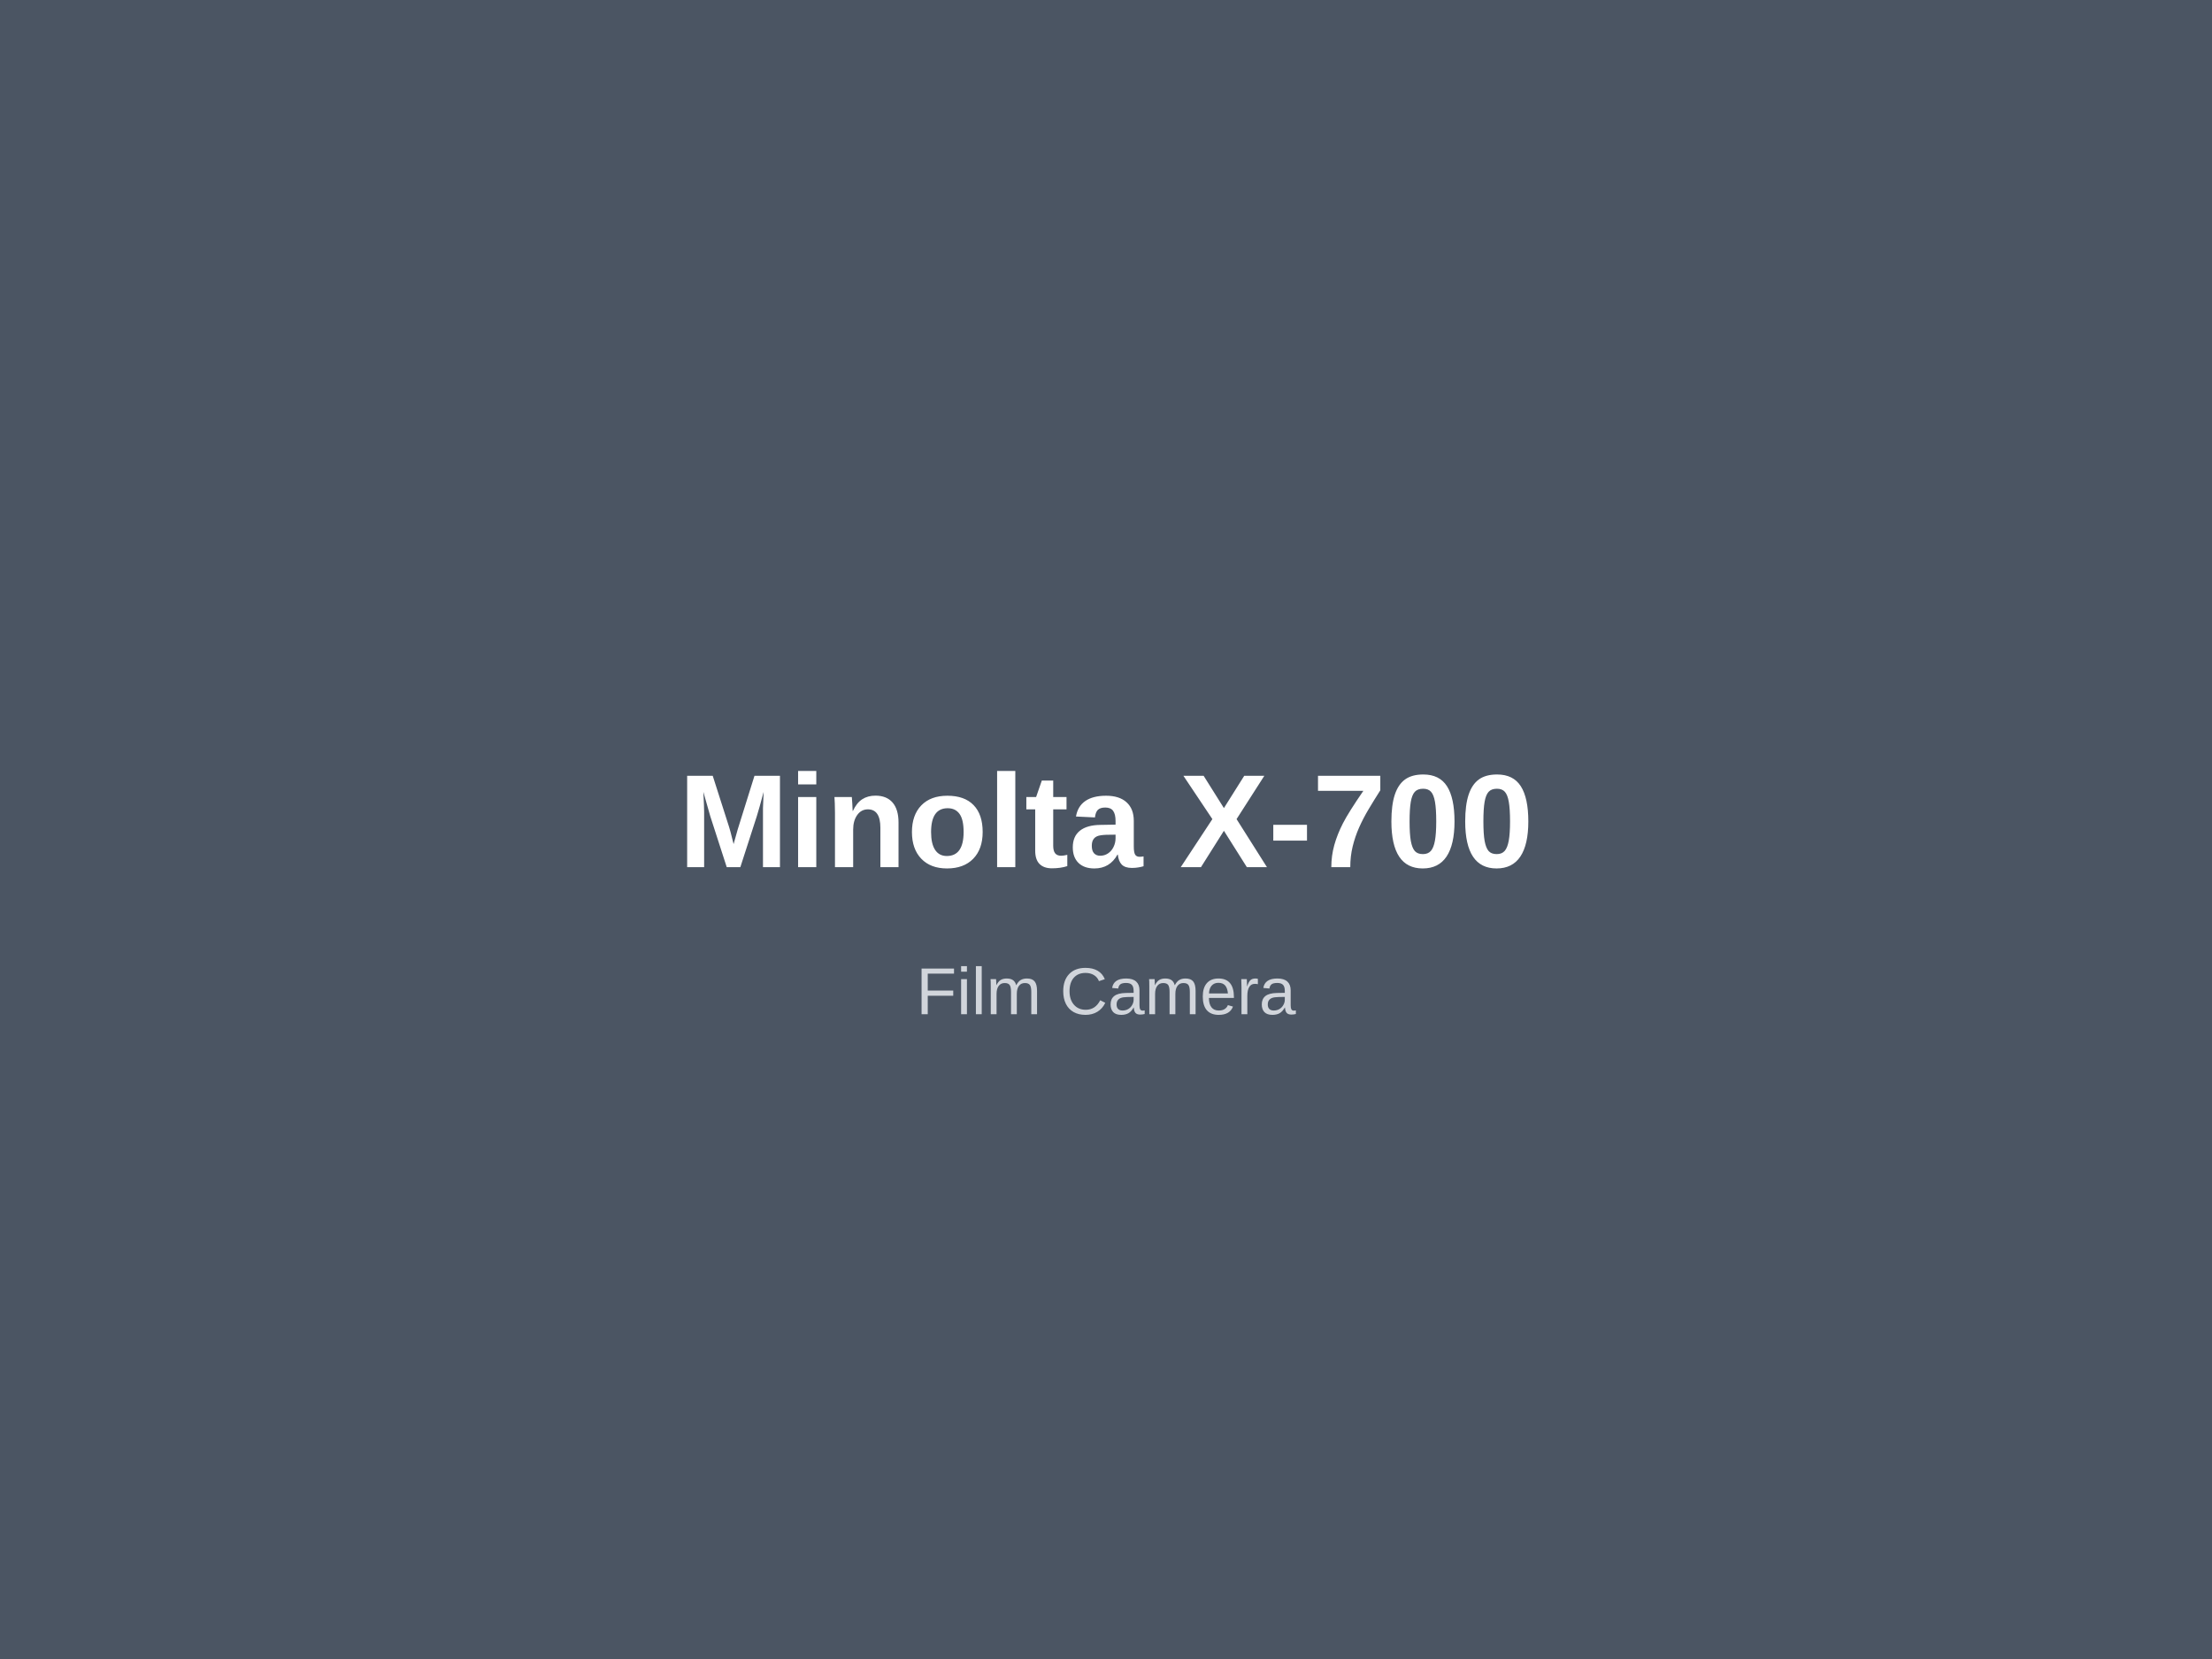
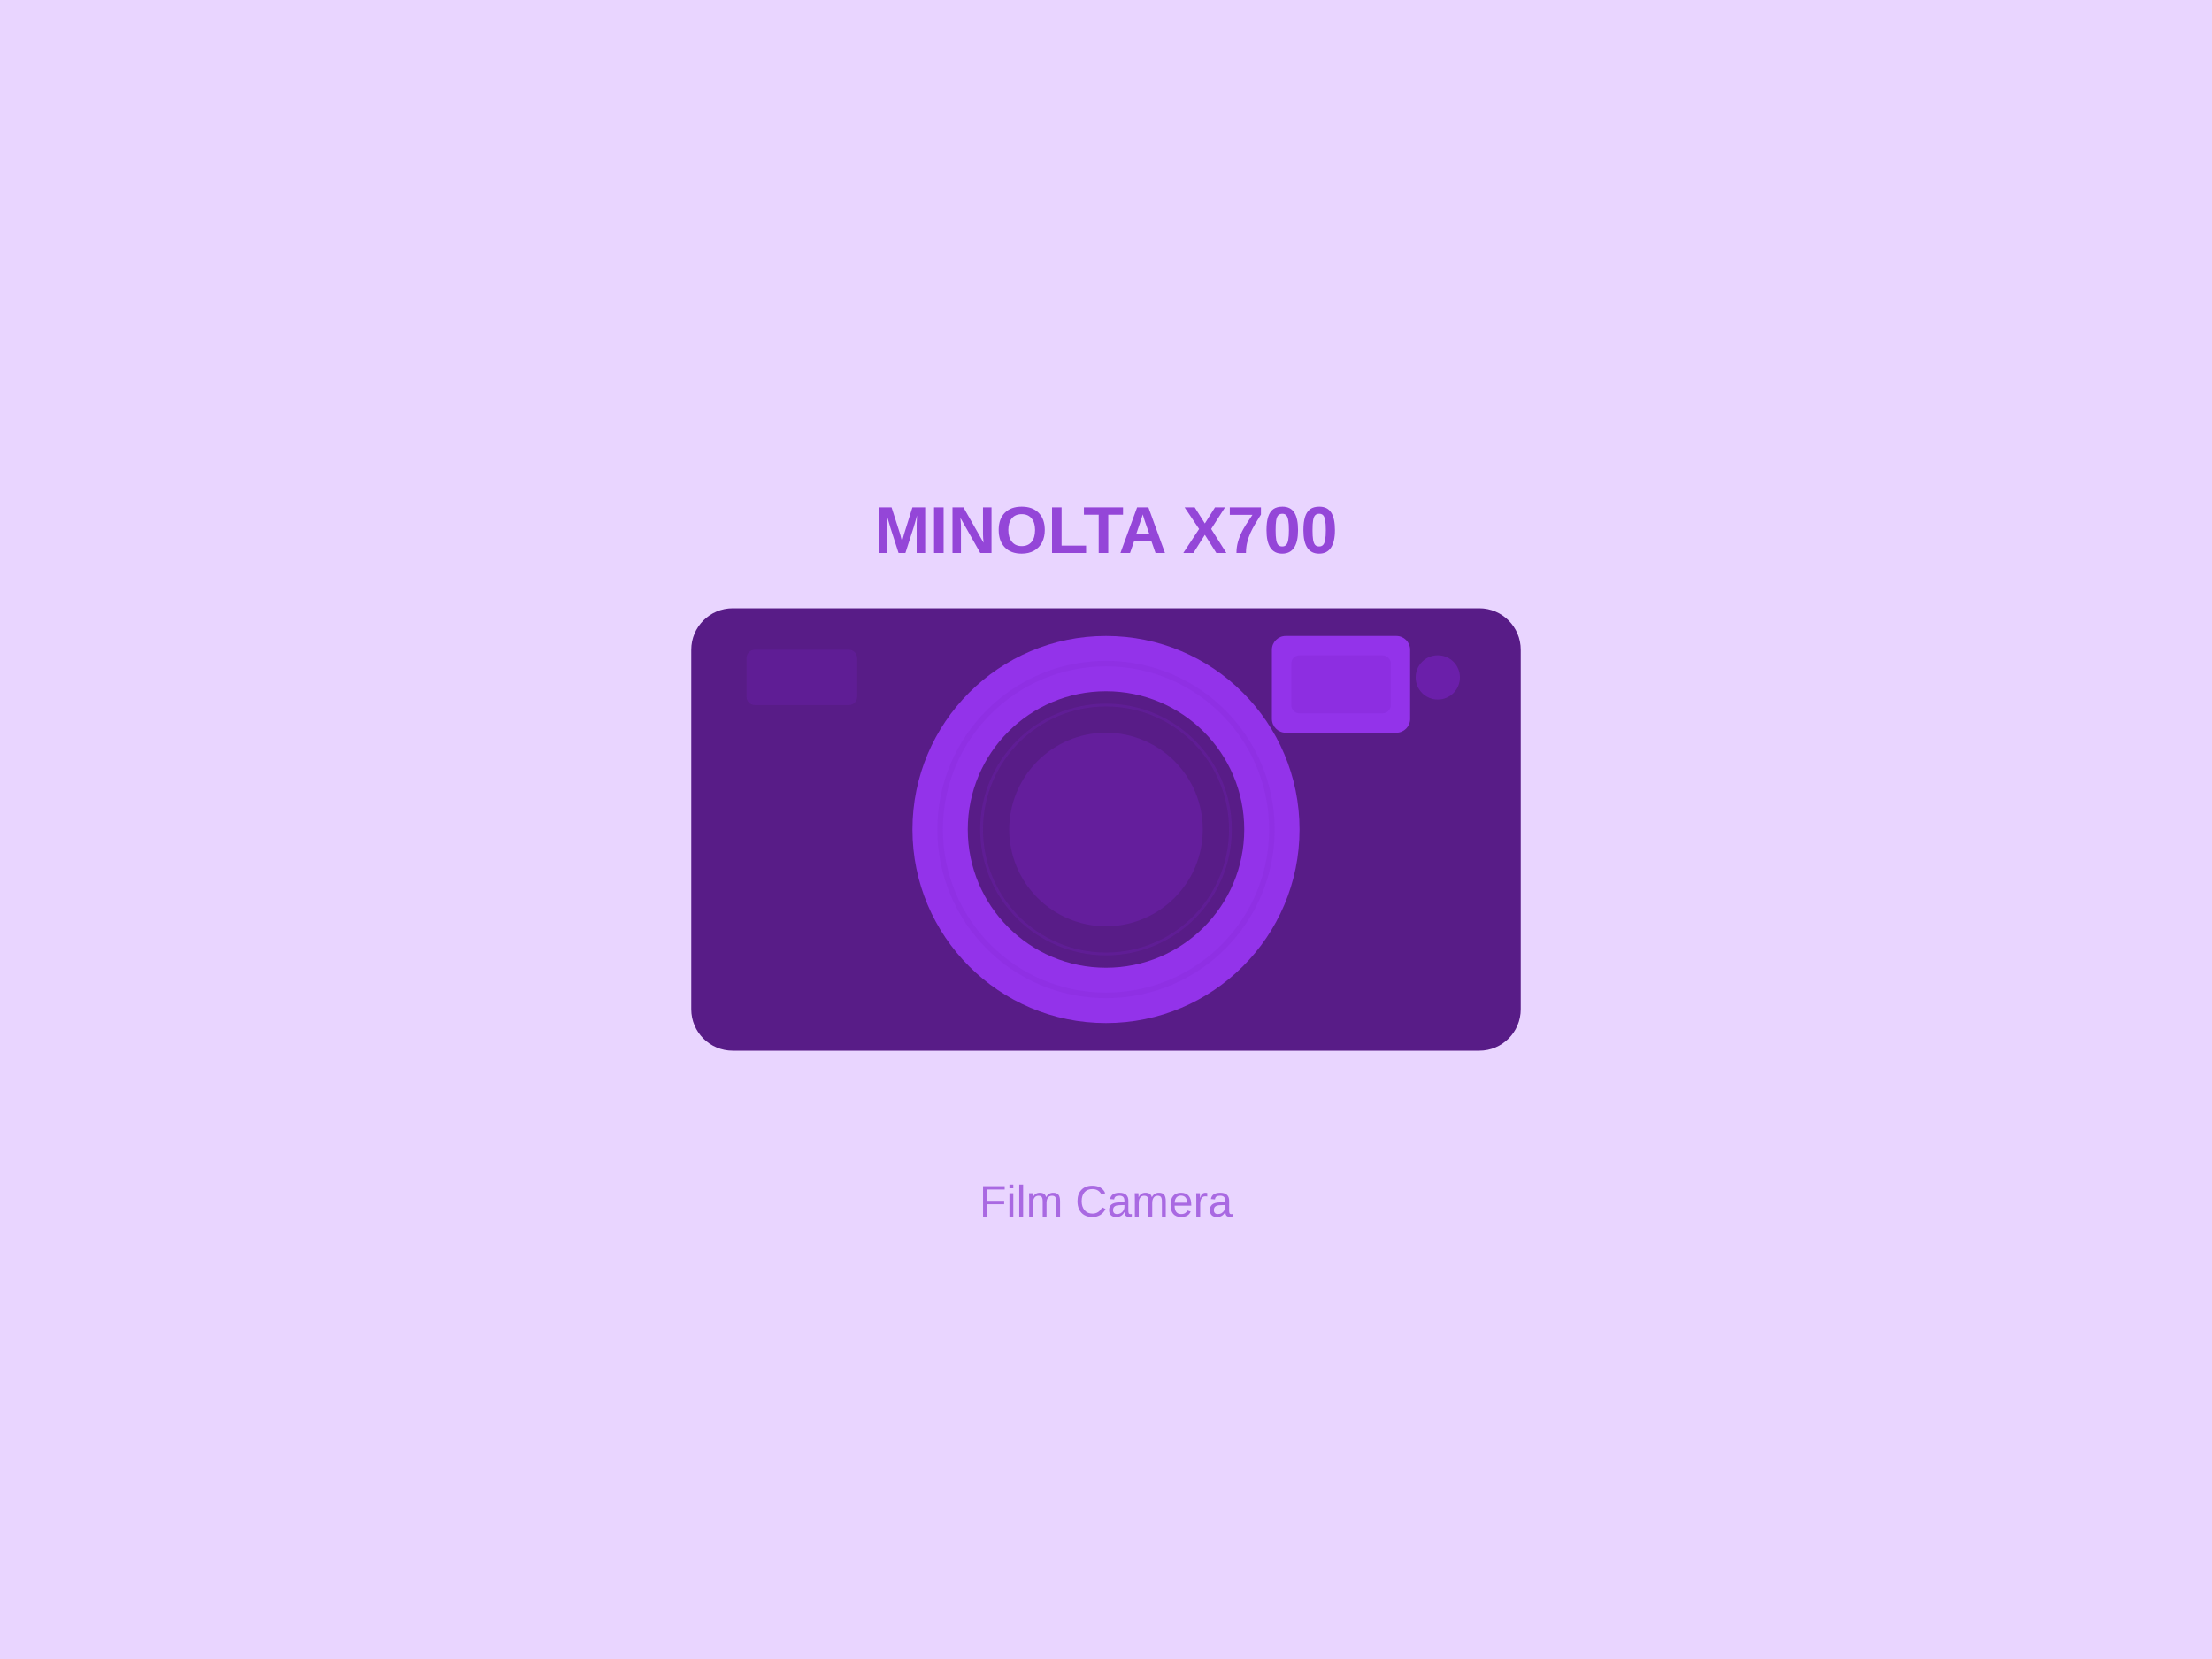
<svg xmlns="http://www.w3.org/2000/svg" width="800" height="600">
-   <rect width="800" height="600" fill="#4b5563" />
-   <text x="50%" y="50%" font-family="Arial, sans-serif" font-size="48" font-weight="bold" fill="white" text-anchor="middle" dominant-baseline="middle">
-     Minolta X-700
-   </text>
-   <text x="50%" y="60%" font-family="Arial, sans-serif" font-size="24" fill="#d1d5db" text-anchor="middle" dominant-baseline="middle">
-     Film Camera
-   </text>
+   <rect width="800" height="600" fill="#e9d5ff" />
+   <g transform="translate(400, 300)">
+     <rect x="-150" y="-80" width="300" height="160" fill="#581c87" rx="15" />
+     <circle cx="0" cy="0" r="70" fill="#9333ea" />
+     <circle cx="0" cy="0" r="50" fill="#581c87" />
+     <circle cx="0" cy="0" r="35" fill="#7e22ce" opacity="0.3" />
+     <circle cx="0" cy="0" r="60" fill="none" stroke="#7e22ce" stroke-width="2" opacity="0.2" />
+     <circle cx="0" cy="0" r="45" fill="none" stroke="#7e22ce" stroke-width="1" opacity="0.2" />
+     <rect x="60" y="-70" width="50" height="35" fill="#9333ea" rx="5" />
+     <rect x="67" y="-63" width="36" height="21" fill="#7e22ce" opacity="0.3" rx="3" />
+     <circle cx="120" cy="-55" r="8" fill="#7e22ce" opacity="0.5" />
+     <rect x="-130" y="-65" width="40" height="20" fill="#7e22ce" opacity="0.2" rx="3" />
+     <text x="0" y="-100" font-family="Arial, sans-serif" font-size="24" fill="#7e22ce" text-anchor="middle" font-weight="bold" opacity="0.8">MINOLTA X700</text>
+     <text x="0" y="140" font-family="Arial, sans-serif" font-size="16" fill="#7e22ce" text-anchor="middle" opacity="0.6">Film Camera</text>
+   </g>
</svg>
